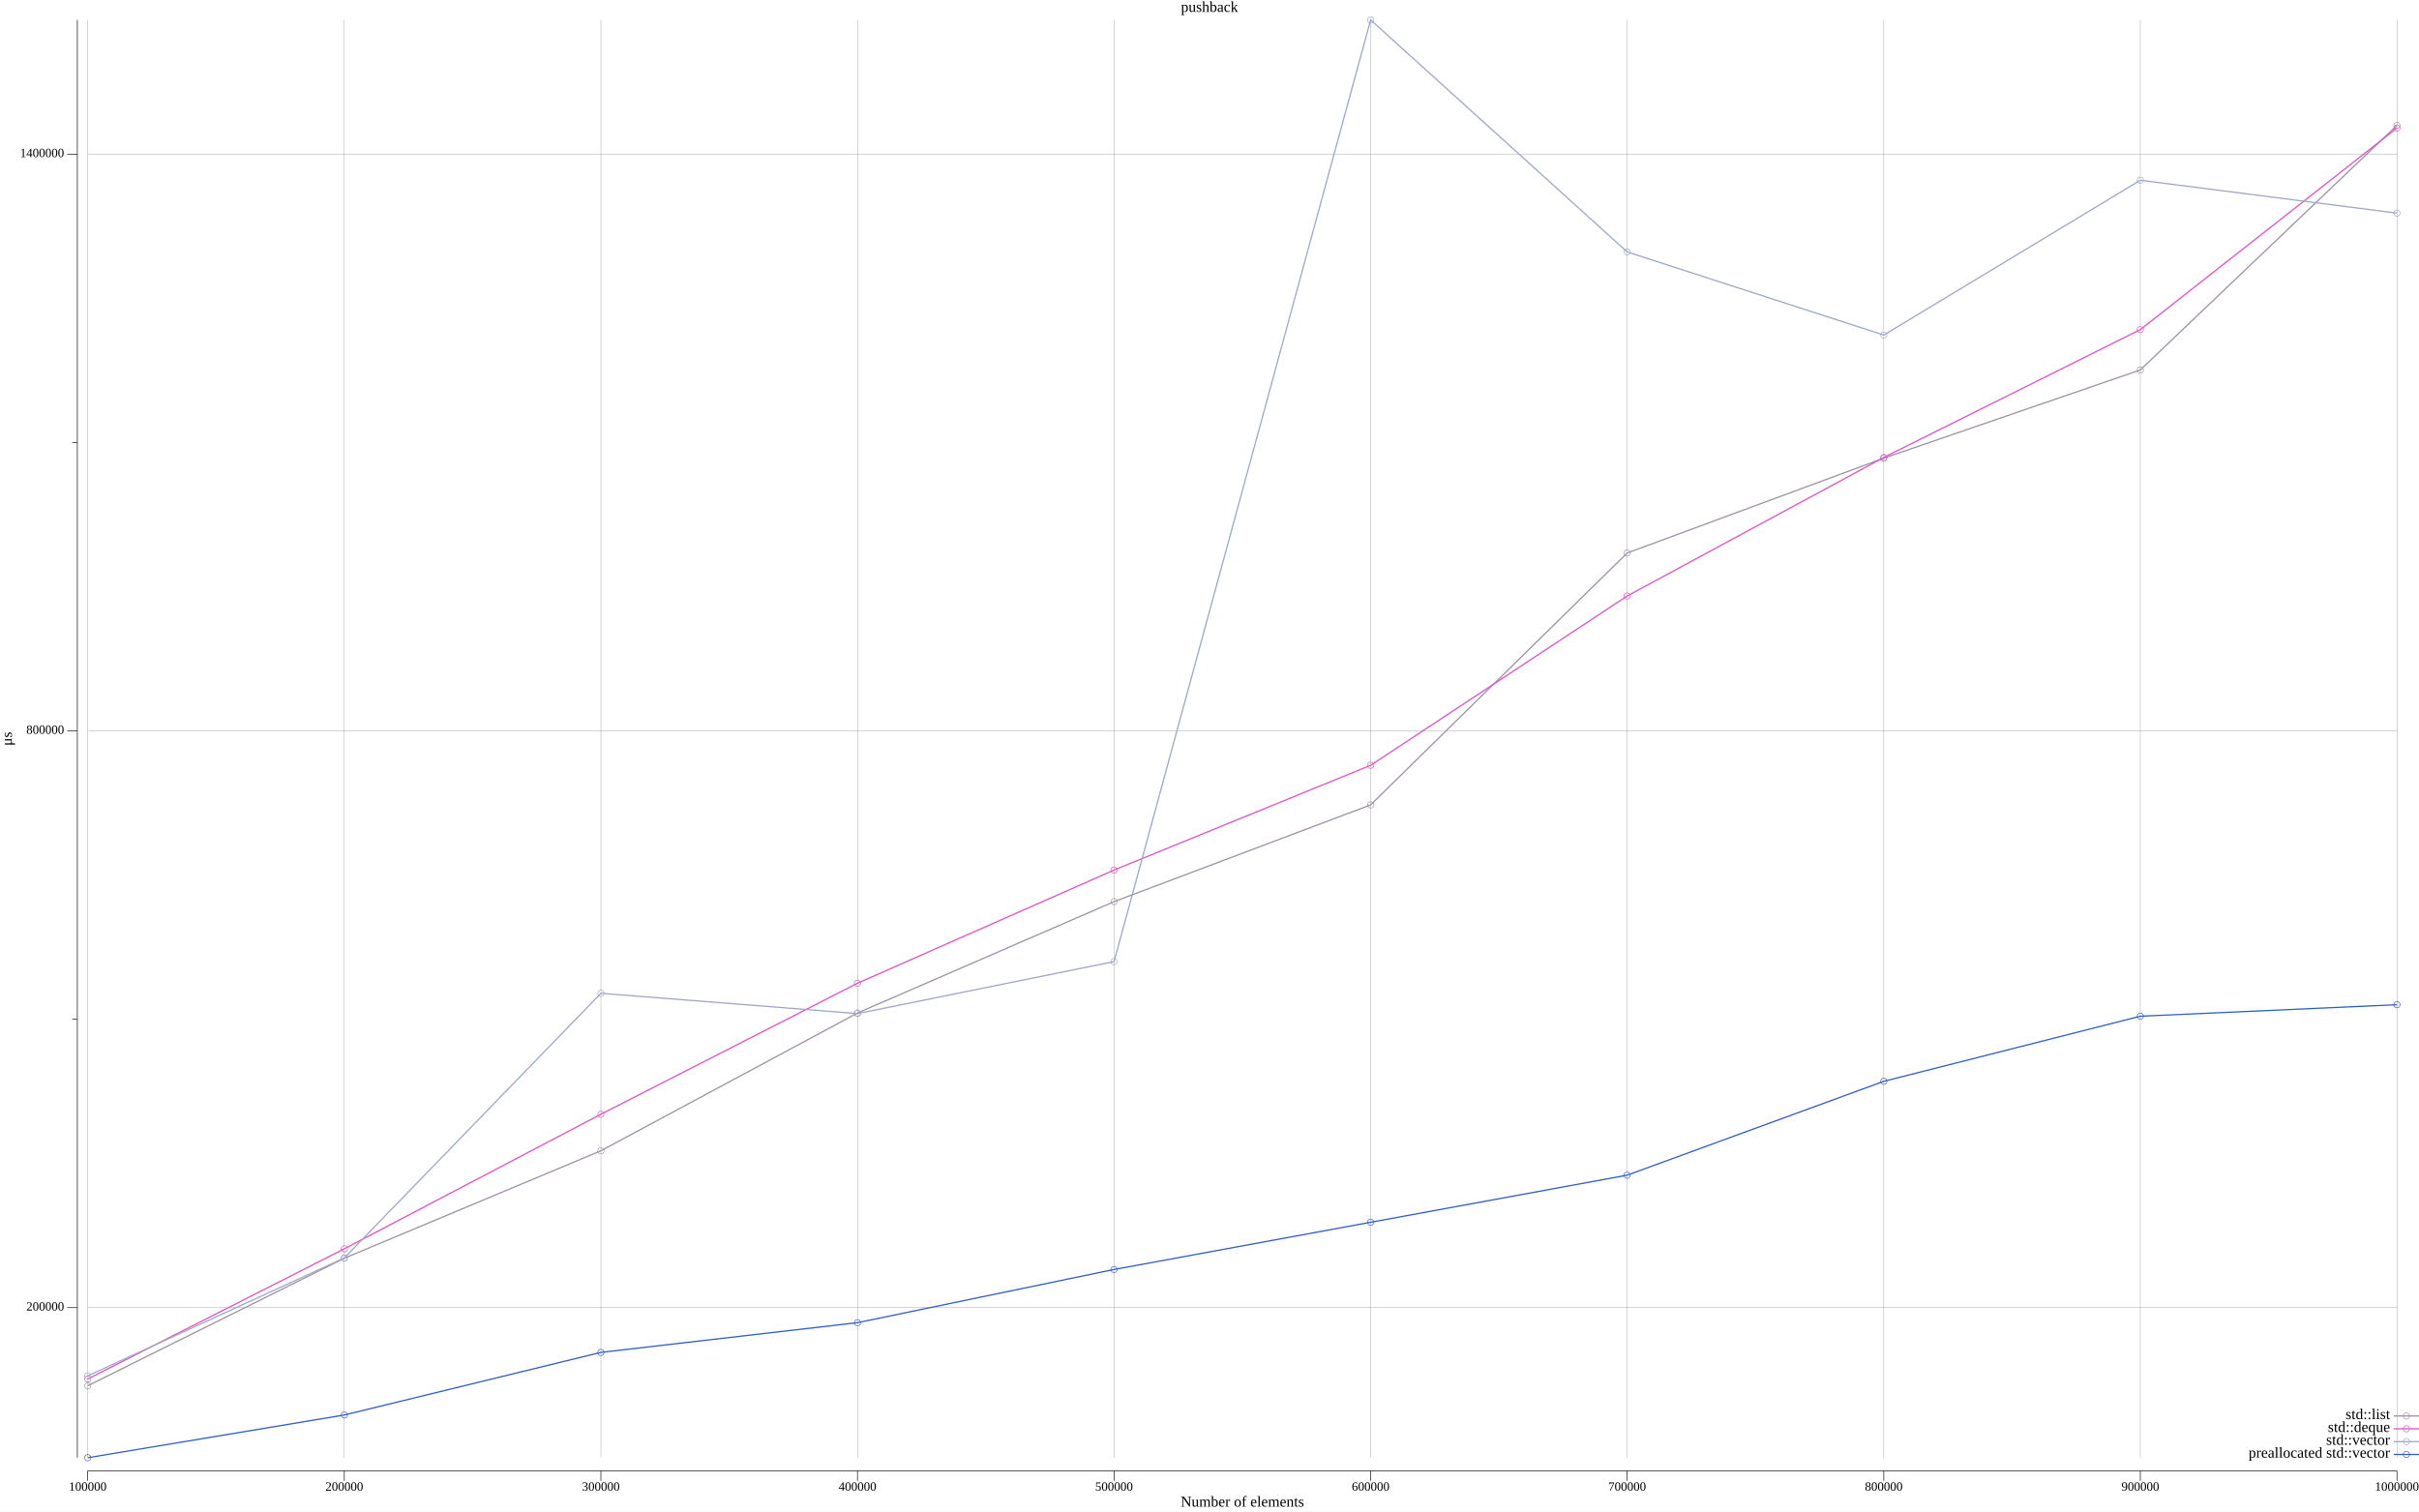
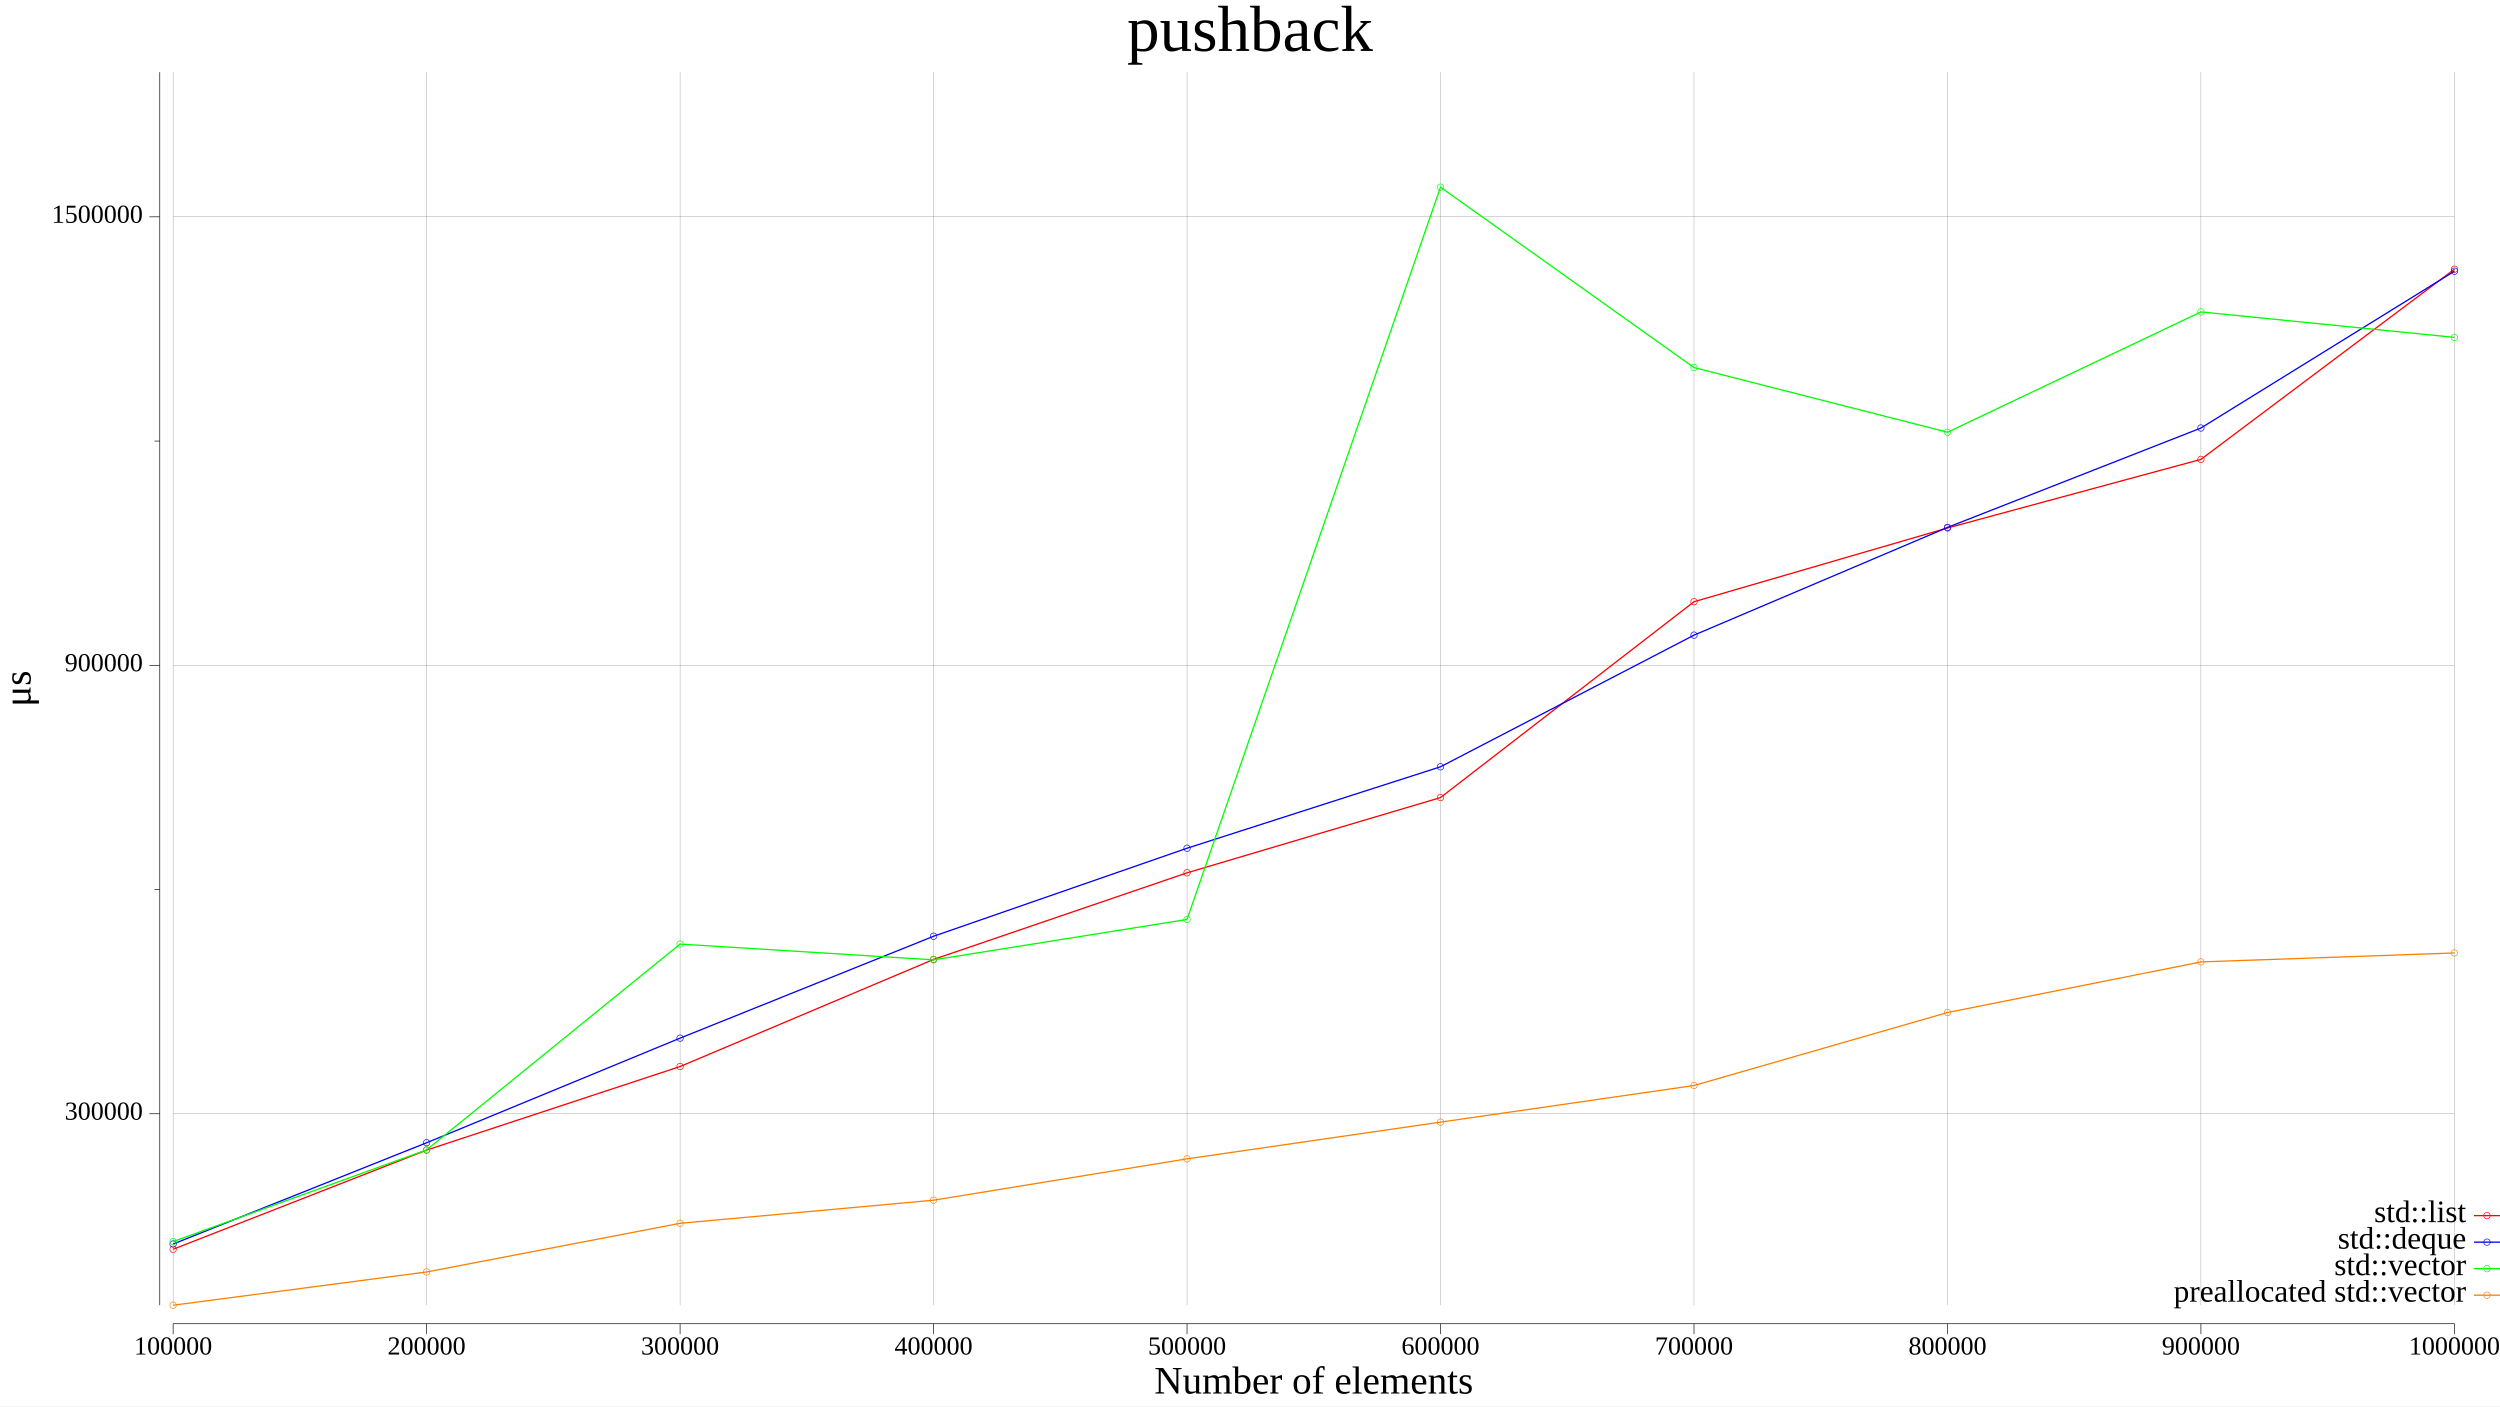
- <svg xmlns="http://www.w3.org/2000/svg" width="1920pt" height="1200pt" viewBox="0 0 1920 1200">
-   <g transform="scale(1, -1) translate(0, -1200)">
-     <path d="M0,0L1920,0L1920,1200L0,1200Z" style="fill:#FFFFFF" />
-     <text x="937.34" y="-1190.6" transform="scale(1, -1)" style="font-family:Liberation Serif;font-variant:normal;font-weight:normal;font-style:normal;font-size:12px">pushback</text>
-     <text x="937.08" y="-3.902" transform="scale(1, -1)" style="font-family:Liberation Serif;font-variant:normal;font-weight:normal;font-style:normal;font-size:12px">Number of elements</text>
-     <text x="54.635" y="-16.541" transform="scale(1, -1)" style="font-family:Liberation Serif;font-variant:normal;font-weight:normal;font-style:normal;font-size:10px">100000</text>
-     <text x="258.29" y="-16.541" transform="scale(1, -1)" style="font-family:Liberation Serif;font-variant:normal;font-weight:normal;font-style:normal;font-size:10px">200000</text>
-     <text x="461.94" y="-16.541" transform="scale(1, -1)" style="font-family:Liberation Serif;font-variant:normal;font-weight:normal;font-style:normal;font-size:10px">300000</text>
-     <text x="665.59" y="-16.541" transform="scale(1, -1)" style="font-family:Liberation Serif;font-variant:normal;font-weight:normal;font-style:normal;font-size:10px">400000</text>
-     <text x="869.24" y="-16.541" transform="scale(1, -1)" style="font-family:Liberation Serif;font-variant:normal;font-weight:normal;font-style:normal;font-size:10px">500000</text>
-     <text x="1072.9" y="-16.541" transform="scale(1, -1)" style="font-family:Liberation Serif;font-variant:normal;font-weight:normal;font-style:normal;font-size:10px">600000</text>
-     <text x="1276.5" y="-16.541" transform="scale(1, -1)" style="font-family:Liberation Serif;font-variant:normal;font-weight:normal;font-style:normal;font-size:10px">700000</text>
-     <text x="1480.2" y="-16.541" transform="scale(1, -1)" style="font-family:Liberation Serif;font-variant:normal;font-weight:normal;font-style:normal;font-size:10px">800000</text>
-     <text x="1683.8" y="-16.541" transform="scale(1, -1)" style="font-family:Liberation Serif;font-variant:normal;font-weight:normal;font-style:normal;font-size:10px">900000</text>
-     <text x="1885" y="-16.541" transform="scale(1, -1)" style="font-family:Liberation Serif;font-variant:normal;font-weight:normal;font-style:normal;font-size:10px">1000000</text>
-     <path d="M69.635,24.363L69.635,32.363" style="fill:none;stroke:#000000;stroke-width:0.5" />
-     <path d="M273.29,24.363L273.29,32.363" style="fill:none;stroke:#000000;stroke-width:0.5" />
-     <path d="M476.94,24.363L476.94,32.363" style="fill:none;stroke:#000000;stroke-width:0.5" />
-     <path d="M680.59,24.363L680.59,32.363" style="fill:none;stroke:#000000;stroke-width:0.5" />
-     <path d="M884.24,24.363L884.24,32.363" style="fill:none;stroke:#000000;stroke-width:0.5" />
-     <path d="M1087.9,24.363L1087.9,32.363" style="fill:none;stroke:#000000;stroke-width:0.5" />
-     <path d="M1291.5,24.363L1291.5,32.363" style="fill:none;stroke:#000000;stroke-width:0.5" />
-     <path d="M1495.2,24.363L1495.2,32.363" style="fill:none;stroke:#000000;stroke-width:0.5" />
-     <path d="M1698.8,24.363L1698.8,32.363" style="fill:none;stroke:#000000;stroke-width:0.5" />
-     <path d="M1902.5,24.363L1902.5,32.363" style="fill:none;stroke:#000000;stroke-width:0.5" />
-     <path d="M69.635,32.363L1902.5,32.363" style="fill:none;stroke:#000000;stroke-width:0.5" />
+ <svg xmlns="http://www.w3.org/2000/svg" width="1920pt" height="1080pt" viewBox="0 0 1920 1080">
+   <g transform="scale(1, -1) translate(0, -1080)">
+     <path d="M0,0L1920,0L1920,1080L0,1080Z" style="fill:#FFFFFF" />
+     <text x="865.58" y="-1040.9" transform="scale(1, -1)" style="font-family:Liberation Serif;font-variant:normal;font-weight:normal;font-style:normal;font-size:50px">pushback</text>
+     <text x="886.52" y="-9.756" transform="scale(1, -1)" style="font-family:Liberation Serif;font-variant:normal;font-weight:normal;font-style:normal;font-size:30px">Number of elements</text>
+     <text x="102.96" y="-39.727" transform="scale(1, -1)" style="font-family:Liberation Serif;font-variant:normal;font-weight:normal;font-style:normal;font-size:20px">100000</text>
+     <text x="297.63" y="-39.727" transform="scale(1, -1)" style="font-family:Liberation Serif;font-variant:normal;font-weight:normal;font-style:normal;font-size:20px">200000</text>
+     <text x="492.3" y="-39.727" transform="scale(1, -1)" style="font-family:Liberation Serif;font-variant:normal;font-weight:normal;font-style:normal;font-size:20px">300000</text>
+     <text x="686.97" y="-39.727" transform="scale(1, -1)" style="font-family:Liberation Serif;font-variant:normal;font-weight:normal;font-style:normal;font-size:20px">400000</text>
+     <text x="881.65" y="-39.727" transform="scale(1, -1)" style="font-family:Liberation Serif;font-variant:normal;font-weight:normal;font-style:normal;font-size:20px">500000</text>
+     <text x="1076.3" y="-39.727" transform="scale(1, -1)" style="font-family:Liberation Serif;font-variant:normal;font-weight:normal;font-style:normal;font-size:20px">600000</text>
+     <text x="1271" y="-39.727" transform="scale(1, -1)" style="font-family:Liberation Serif;font-variant:normal;font-weight:normal;font-style:normal;font-size:20px">700000</text>
+     <text x="1465.7" y="-39.727" transform="scale(1, -1)" style="font-family:Liberation Serif;font-variant:normal;font-weight:normal;font-style:normal;font-size:20px">800000</text>
+     <text x="1660.3" y="-39.727" transform="scale(1, -1)" style="font-family:Liberation Serif;font-variant:normal;font-weight:normal;font-style:normal;font-size:20px">900000</text>
+     <text x="1850" y="-39.727" transform="scale(1, -1)" style="font-family:Liberation Serif;font-variant:normal;font-weight:normal;font-style:normal;font-size:20px">1000000</text>
+     <path d="M132.96,55.371L132.96,63.371" style="fill:none;stroke:#000000;stroke-width:0.5" />
+     <path d="M327.63,55.371L327.63,63.371" style="fill:none;stroke:#000000;stroke-width:0.5" />
+     <path d="M522.3,55.371L522.3,63.371" style="fill:none;stroke:#000000;stroke-width:0.5" />
+     <path d="M716.97,55.371L716.97,63.371" style="fill:none;stroke:#000000;stroke-width:0.5" />
+     <path d="M911.65,55.371L911.65,63.371" style="fill:none;stroke:#000000;stroke-width:0.5" />
+     <path d="M1106.3,55.371L1106.3,63.371" style="fill:none;stroke:#000000;stroke-width:0.5" />
+     <path d="M1301,55.371L1301,63.371" style="fill:none;stroke:#000000;stroke-width:0.5" />
+     <path d="M1495.7,55.371L1495.7,63.371" style="fill:none;stroke:#000000;stroke-width:0.5" />
+     <path d="M1690.3,55.371L1690.3,63.371" style="fill:none;stroke:#000000;stroke-width:0.5" />
+     <path d="M1885,55.371L1885,63.371" style="fill:none;stroke:#000000;stroke-width:0.5" />
+     <path d="M132.96,63.371L1885,63.371" style="fill:none;stroke:#000000;stroke-width:0.5" />
    <g transform="rotate(90)">
-       <text x="607.91" y="9.387" transform="scale(1, -1)" style="font-family:Liberation Serif;font-variant:normal;font-weight:normal;font-style:normal;font-size:12px">μs</text>
+       <text x="537.24" y="23.467" transform="scale(1, -1)" style="font-family:Liberation Serif;font-variant:normal;font-weight:normal;font-style:normal;font-size:30px">μs</text>
    </g>
-     <text x="20.885" y="-159.56" transform="scale(1, -1)" style="font-family:Liberation Serif;font-variant:normal;font-weight:normal;font-style:normal;font-size:10px">200000</text>
-     <text x="20.885" y="-617.45" transform="scale(1, -1)" style="font-family:Liberation Serif;font-variant:normal;font-weight:normal;font-style:normal;font-size:10px">800000</text>
-     <text x="15.885" y="-1075.3" transform="scale(1, -1)" style="font-family:Liberation Serif;font-variant:normal;font-weight:normal;font-style:normal;font-size:10px">1400000</text>
-     <path d="M53.385,161.84L61.385,161.84" style="fill:none;stroke:#000000;stroke-width:0.5" />
-     <path d="M53.385,619.73L61.385,619.73" style="fill:none;stroke:#000000;stroke-width:0.5" />
-     <path d="M53.385,1077.6L61.385,1077.6" style="fill:none;stroke:#000000;stroke-width:0.5" />
-     <path d="M57.385,390.79L61.385,390.79" style="fill:none;stroke:#000000;stroke-width:0.5" />
-     <path d="M57.385,848.68L61.385,848.68" style="fill:none;stroke:#000000;stroke-width:0.5" />
-     <path d="M61.385,42.709L61.385,1184.2" style="fill:none;stroke:#000000;stroke-width:0.5" />
-     <path d="M69.635,42.709L69.635,1184.2" style="fill:none;stroke:#808080;stroke-width:0.25" />
-     <path d="M273.29,42.709L273.29,1184.2" style="fill:none;stroke:#808080;stroke-width:0.25" />
-     <path d="M476.94,42.709L476.94,1184.2" style="fill:none;stroke:#808080;stroke-width:0.25" />
-     <path d="M680.59,42.709L680.59,1184.2" style="fill:none;stroke:#808080;stroke-width:0.25" />
-     <path d="M884.24,42.709L884.24,1184.2" style="fill:none;stroke:#808080;stroke-width:0.25" />
-     <path d="M1087.9,42.709L1087.9,1184.2" style="fill:none;stroke:#808080;stroke-width:0.25" />
-     <path d="M1291.5,42.709L1291.5,1184.2" style="fill:none;stroke:#808080;stroke-width:0.25" />
-     <path d="M1495.2,42.709L1495.2,1184.2" style="fill:none;stroke:#808080;stroke-width:0.25" />
-     <path d="M1698.8,42.709L1698.8,1184.2" style="fill:none;stroke:#808080;stroke-width:0.25" />
-     <path d="M1902.5,42.709L1902.5,1184.2" style="fill:none;stroke:#808080;stroke-width:0.25" />
-     <path d="M69.635,161.84L1902.5,161.84" style="fill:none;stroke:#808080;stroke-width:0.25" />
-     <path d="M69.635,619.73L1902.5,619.73" style="fill:none;stroke:#808080;stroke-width:0.25" />
-     <path d="M69.635,1077.6L1902.5,1077.6" style="fill:none;stroke:#808080;stroke-width:0.25" />
-     <path d="M69.635,99.821L273.29,201.09L476.94,286.39L680.59,395.77L884.24,484.18L1087.9,561.01L1291.5,760.96L1495.2,836.27L1698.8,906.3L1902.5,1100.5" style="fill:none;stroke:#9F90A3" />
-     <path d="M72.135,99.821A2.5,2.5 0 1 1 67.135,99.821A2.5,2.5 0 1 1 72.135,99.821Z" style="fill:none;stroke:#9F90A3;stroke-width:0.5" />
-     <path d="M275.79,201.09A2.5,2.5 0 1 1 270.79,201.09A2.5,2.5 0 1 1 275.79,201.09Z" style="fill:none;stroke:#9F90A3;stroke-width:0.5" />
-     <path d="M479.44,286.39A2.5,2.5 0 1 1 474.44,286.39A2.5,2.5 0 1 1 479.44,286.39Z" style="fill:none;stroke:#9F90A3;stroke-width:0.5" />
-     <path d="M683.09,395.77A2.5,2.5 0 1 1 678.09,395.77A2.5,2.5 0 1 1 683.09,395.77Z" style="fill:none;stroke:#9F90A3;stroke-width:0.5" />
-     <path d="M886.74,484.18A2.5,2.5 0 1 1 881.74,484.18A2.5,2.5 0 1 1 886.74,484.18Z" style="fill:none;stroke:#9F90A3;stroke-width:0.5" />
-     <path d="M1090.4,561.01A2.5,2.5 0 1 1 1085.4,561.01A2.5,2.5 0 1 1 1090.4,561.01Z" style="fill:none;stroke:#9F90A3;stroke-width:0.5" />
-     <path d="M1294,760.96A2.5,2.5 0 1 1 1289,760.96A2.5,2.5 0 1 1 1294,760.96Z" style="fill:none;stroke:#9F90A3;stroke-width:0.5" />
-     <path d="M1497.7,836.27A2.5,2.5 0 1 1 1492.7,836.27A2.5,2.5 0 1 1 1497.7,836.27Z" style="fill:none;stroke:#9F90A3;stroke-width:0.5" />
-     <path d="M1701.3,906.3A2.5,2.5 0 1 1 1696.3,906.3A2.5,2.5 0 1 1 1701.3,906.3Z" style="fill:none;stroke:#9F90A3;stroke-width:0.5" />
-     <path d="M1905,1100.5A2.5,2.5 0 1 1 1900,1100.5A2.5,2.5 0 1 1 1905,1100.5Z" style="fill:none;stroke:#9F90A3;stroke-width:0.5" />
-     <path d="M69.635,105.2L273.29,208.58L476.94,315.39L680.59,419.4L884.24,509.28L1087.9,592.43L1291.5,726.84L1495.2,836.85L1698.8,938.32L1902.5,1098.4" style="fill:none;stroke:#E250C4" />
-     <path d="M72.135,105.2A2.5,2.5 0 1 1 67.135,105.2A2.5,2.5 0 1 1 72.135,105.2Z" style="fill:none;stroke:#E250C4;stroke-width:0.5" />
-     <path d="M275.79,208.58A2.5,2.5 0 1 1 270.79,208.58A2.5,2.5 0 1 1 275.79,208.58Z" style="fill:none;stroke:#E250C4;stroke-width:0.5" />
-     <path d="M479.44,315.39A2.5,2.5 0 1 1 474.44,315.39A2.5,2.5 0 1 1 479.44,315.39Z" style="fill:none;stroke:#E250C4;stroke-width:0.5" />
-     <path d="M683.09,419.4A2.5,2.5 0 1 1 678.09,419.4A2.5,2.5 0 1 1 683.09,419.4Z" style="fill:none;stroke:#E250C4;stroke-width:0.5" />
-     <path d="M886.74,509.28A2.5,2.5 0 1 1 881.74,509.28A2.5,2.5 0 1 1 886.74,509.28Z" style="fill:none;stroke:#E250C4;stroke-width:0.5" />
-     <path d="M1090.4,592.43A2.5,2.5 0 1 1 1085.4,592.43A2.5,2.5 0 1 1 1090.4,592.43Z" style="fill:none;stroke:#E250C4;stroke-width:0.5" />
-     <path d="M1294,726.84A2.5,2.5 0 1 1 1289,726.84A2.5,2.5 0 1 1 1294,726.84Z" style="fill:none;stroke:#E250C4;stroke-width:0.5" />
-     <path d="M1497.7,836.85A2.5,2.5 0 1 1 1492.7,836.85A2.5,2.5 0 1 1 1497.7,836.85Z" style="fill:none;stroke:#E250C4;stroke-width:0.5" />
-     <path d="M1701.3,938.32A2.5,2.5 0 1 1 1696.3,938.32A2.5,2.5 0 1 1 1701.3,938.32Z" style="fill:none;stroke:#E250C4;stroke-width:0.5" />
-     <path d="M1905,1098.4A2.5,2.5 0 1 1 1900,1098.4A2.5,2.5 0 1 1 1905,1098.4Z" style="fill:none;stroke:#E250C4;stroke-width:0.5" />
-     <path d="M69.635,107.7L273.29,201.31L476.94,411.41L680.59,395.3L884.24,436.59L1087.9,1184.2L1291.5,1000L1495.2,934L1698.8,1056.9L1902.5,1030.8" style="fill:none;stroke:#9DA7C6" />
-     <path d="M72.135,107.7A2.5,2.5 0 1 1 67.135,107.7A2.5,2.5 0 1 1 72.135,107.7Z" style="fill:none;stroke:#9DA7C6;stroke-width:0.5" />
-     <path d="M275.79,201.31A2.5,2.5 0 1 1 270.79,201.31A2.5,2.5 0 1 1 275.79,201.31Z" style="fill:none;stroke:#9DA7C6;stroke-width:0.5" />
-     <path d="M479.44,411.41A2.5,2.5 0 1 1 474.44,411.41A2.5,2.5 0 1 1 479.44,411.41Z" style="fill:none;stroke:#9DA7C6;stroke-width:0.5" />
-     <path d="M683.09,395.3A2.5,2.5 0 1 1 678.09,395.3A2.5,2.5 0 1 1 683.09,395.3Z" style="fill:none;stroke:#9DA7C6;stroke-width:0.5" />
-     <path d="M886.74,436.59A2.5,2.5 0 1 1 881.74,436.59A2.5,2.5 0 1 1 886.74,436.59Z" style="fill:none;stroke:#9DA7C6;stroke-width:0.5" />
-     <path d="M1090.4,1184.2A2.5,2.5 0 1 1 1085.4,1184.2A2.5,2.5 0 1 1 1090.4,1184.2Z" style="fill:none;stroke:#9DA7C6;stroke-width:0.5" />
-     <path d="M1294,1000A2.5,2.5 0 1 1 1289,1000A2.5,2.5 0 1 1 1294,1000Z" style="fill:none;stroke:#9DA7C6;stroke-width:0.5" />
-     <path d="M1497.7,934A2.5,2.5 0 1 1 1492.7,934A2.5,2.5 0 1 1 1497.7,934Z" style="fill:none;stroke:#9DA7C6;stroke-width:0.5" />
-     <path d="M1701.3,1056.9A2.5,2.5 0 1 1 1696.3,1056.9A2.5,2.5 0 1 1 1701.3,1056.9Z" style="fill:none;stroke:#9DA7C6;stroke-width:0.5" />
-     <path d="M1905,1030.8A2.5,2.5 0 1 1 1900,1030.8A2.5,2.5 0 1 1 1905,1030.8Z" style="fill:none;stroke:#9DA7C6;stroke-width:0.5" />
-     <path d="M69.635,42.709L273.29,76.639L476.94,126.34L680.59,149.93L884.24,192.16L1087.9,229.64L1291.5,267.02L1495.2,341.54L1698.8,393.22L1902.5,402.36" style="fill:none;stroke:#305DC5" />
-     <path d="M72.135,42.709A2.5,2.5 0 1 1 67.135,42.709A2.5,2.5 0 1 1 72.135,42.709Z" style="fill:none;stroke:#305DC5;stroke-width:0.5" />
-     <path d="M275.79,76.639A2.5,2.5 0 1 1 270.79,76.639A2.5,2.5 0 1 1 275.79,76.639Z" style="fill:none;stroke:#305DC5;stroke-width:0.5" />
-     <path d="M479.44,126.34A2.5,2.5 0 1 1 474.44,126.34A2.5,2.5 0 1 1 479.44,126.34Z" style="fill:none;stroke:#305DC5;stroke-width:0.5" />
-     <path d="M683.09,149.93A2.5,2.5 0 1 1 678.09,149.93A2.5,2.5 0 1 1 683.09,149.93Z" style="fill:none;stroke:#305DC5;stroke-width:0.5" />
-     <path d="M886.74,192.16A2.5,2.5 0 1 1 881.74,192.16A2.5,2.5 0 1 1 886.74,192.16Z" style="fill:none;stroke:#305DC5;stroke-width:0.5" />
-     <path d="M1090.4,229.64A2.5,2.5 0 1 1 1085.4,229.64A2.5,2.5 0 1 1 1090.4,229.64Z" style="fill:none;stroke:#305DC5;stroke-width:0.5" />
-     <path d="M1294,267.02A2.5,2.5 0 1 1 1289,267.02A2.5,2.5 0 1 1 1294,267.02Z" style="fill:none;stroke:#305DC5;stroke-width:0.5" />
-     <path d="M1497.7,341.54A2.5,2.5 0 1 1 1492.7,341.54A2.5,2.5 0 1 1 1497.7,341.54Z" style="fill:none;stroke:#305DC5;stroke-width:0.5" />
-     <path d="M1701.3,393.22A2.5,2.5 0 1 1 1696.3,393.22A2.5,2.5 0 1 1 1701.3,393.22Z" style="fill:none;stroke:#305DC5;stroke-width:0.5" />
-     <path d="M1905,402.36A2.5,2.5 0 1 1 1900,402.36A2.5,2.5 0 1 1 1905,402.36Z" style="fill:none;stroke:#305DC5;stroke-width:0.5" />
-     <path d="M1900,75.852L1920,75.852" style="fill:none;stroke:#9F90A3" />
-     <path d="M1912.5,75.852A2.5,2.5 0 1 1 1907.5,75.852A2.5,2.5 0 1 1 1912.5,75.852Z" style="fill:none;stroke:#9F90A3;stroke-width:0.5" />
-     <text x="1861.7" y="-73.364" transform="scale(1, -1)" style="font-family:Liberation Serif;font-variant:normal;font-weight:normal;font-style:normal;font-size:12px">std::list</text>
-     <path d="M1900,65.668L1920,65.668" style="fill:none;stroke:#E250C4" />
-     <path d="M1912.5,65.668A2.5,2.5 0 1 1 1907.5,65.668A2.5,2.5 0 1 1 1912.5,65.668Z" style="fill:none;stroke:#E250C4;stroke-width:0.5" />
-     <text x="1847.7" y="-63.181" transform="scale(1, -1)" style="font-family:Liberation Serif;font-variant:normal;font-weight:normal;font-style:normal;font-size:12px">std::deque</text>
-     <path d="M1900,55.484L1920,55.484" style="fill:none;stroke:#9DA7C6" />
-     <path d="M1912.5,55.484A2.5,2.5 0 1 1 1907.5,55.484A2.5,2.5 0 1 1 1912.5,55.484Z" style="fill:none;stroke:#9DA7C6;stroke-width:0.5" />
-     <text x="1846.3" y="-52.997" transform="scale(1, -1)" style="font-family:Liberation Serif;font-variant:normal;font-weight:normal;font-style:normal;font-size:12px">std::vector</text>
-     <path d="M1900,45.301L1920,45.301" style="fill:none;stroke:#305DC5" />
-     <path d="M1912.5,45.301A2.5,2.5 0 1 1 1907.5,45.301A2.5,2.5 0 1 1 1912.5,45.301Z" style="fill:none;stroke:#305DC5;stroke-width:0.5" />
-     <text x="1784.7" y="-42.813" transform="scale(1, -1)" style="font-family:Liberation Serif;font-variant:normal;font-weight:normal;font-style:normal;font-size:12px">preallocated std::vector</text>
+     <text x="49.712" y="-220.06" transform="scale(1, -1)" style="font-family:Liberation Serif;font-variant:normal;font-weight:normal;font-style:normal;font-size:20px">300000</text>
+     <text x="49.712" y="-564.48" transform="scale(1, -1)" style="font-family:Liberation Serif;font-variant:normal;font-weight:normal;font-style:normal;font-size:20px">900000</text>
+     <text x="39.712" y="-908.9" transform="scale(1, -1)" style="font-family:Liberation Serif;font-variant:normal;font-weight:normal;font-style:normal;font-size:20px">1500000</text>
+     <path d="M114.71,224.63L122.71,224.63" style="fill:none;stroke:#000000;stroke-width:0.5" />
+     <path d="M114.71,569.05L122.71,569.05" style="fill:none;stroke:#000000;stroke-width:0.5" />
+     <path d="M114.71,913.47L122.71,913.47" style="fill:none;stroke:#000000;stroke-width:0.5" />
+     <path d="M118.71,396.84L122.71,396.84" style="fill:none;stroke:#000000;stroke-width:0.5" />
+     <path d="M118.71,741.26L122.71,741.26" style="fill:none;stroke:#000000;stroke-width:0.5" />
+     <path d="M122.71,77.61L122.71,1024.6" style="fill:none;stroke:#000000;stroke-width:0.5" />
+     <path d="M132.96,77.61L132.96,1024.6" style="fill:none;stroke:#808080;stroke-width:0.25" />
+     <path d="M327.63,77.61L327.63,1024.6" style="fill:none;stroke:#808080;stroke-width:0.25" />
+     <path d="M522.3,77.61L522.3,1024.6" style="fill:none;stroke:#808080;stroke-width:0.25" />
+     <path d="M716.97,77.61L716.97,1024.6" style="fill:none;stroke:#808080;stroke-width:0.25" />
+     <path d="M911.65,77.61L911.65,1024.6" style="fill:none;stroke:#808080;stroke-width:0.25" />
+     <path d="M1106.3,77.61L1106.3,1024.6" style="fill:none;stroke:#808080;stroke-width:0.25" />
+     <path d="M1301,77.61L1301,1024.6" style="fill:none;stroke:#808080;stroke-width:0.25" />
+     <path d="M1495.7,77.61L1495.7,1024.6" style="fill:none;stroke:#808080;stroke-width:0.25" />
+     <path d="M1690.3,77.61L1690.3,1024.6" style="fill:none;stroke:#808080;stroke-width:0.25" />
+     <path d="M1885,77.61L1885,1024.6" style="fill:none;stroke:#808080;stroke-width:0.25" />
+     <path d="M132.96,224.63L1885,224.63" style="fill:none;stroke:#808080;stroke-width:0.25" />
+     <path d="M132.96,569.05L1885,569.05" style="fill:none;stroke:#808080;stroke-width:0.25" />
+     <path d="M132.96,913.47L1885,913.47" style="fill:none;stroke:#808080;stroke-width:0.25" />
+     <path d="M132.96,120.57L327.63,196.74L522.3,260.91L716.97,343.18L911.65,409.68L1106.3,467.47L1301,617.88L1495.7,674.52L1690.3,727.2L1885,873.25" style="fill:none;stroke:#FF0000" />
+     <path d="M135.46,120.57A2.5,2.5 0 1 1 130.46,120.57A2.5,2.5 0 1 1 135.46,120.57Z" style="fill:none;stroke:#FF0000;stroke-width:0.5" />
+     <path d="M330.13,196.74A2.5,2.5 0 1 1 325.13,196.74A2.5,2.5 0 1 1 330.13,196.74Z" style="fill:none;stroke:#FF0000;stroke-width:0.5" />
+     <path d="M524.8,260.91A2.5,2.5 0 1 1 519.8,260.91A2.5,2.5 0 1 1 524.8,260.91Z" style="fill:none;stroke:#FF0000;stroke-width:0.5" />
+     <path d="M719.47,343.18A2.5,2.5 0 1 1 714.47,343.18A2.5,2.5 0 1 1 719.47,343.18Z" style="fill:none;stroke:#FF0000;stroke-width:0.5" />
+     <path d="M914.15,409.68A2.5,2.5 0 1 1 909.15,409.68A2.5,2.5 0 1 1 914.15,409.68Z" style="fill:none;stroke:#FF0000;stroke-width:0.5" />
+     <path d="M1108.8,467.47A2.5,2.5 0 1 1 1103.8,467.47A2.5,2.5 0 1 1 1108.8,467.47Z" style="fill:none;stroke:#FF0000;stroke-width:0.5" />
+     <path d="M1303.5,617.88A2.5,2.5 0 1 1 1298.5,617.88A2.5,2.5 0 1 1 1303.5,617.88Z" style="fill:none;stroke:#FF0000;stroke-width:0.5" />
+     <path d="M1498.2,674.52A2.5,2.5 0 1 1 1493.2,674.52A2.5,2.5 0 1 1 1498.2,674.52Z" style="fill:none;stroke:#FF0000;stroke-width:0.5" />
+     <path d="M1692.8,727.2A2.5,2.5 0 1 1 1687.8,727.2A2.5,2.5 0 1 1 1692.8,727.2Z" style="fill:none;stroke:#FF0000;stroke-width:0.5" />
+     <path d="M1887.5,873.25A2.5,2.5 0 1 1 1882.5,873.25A2.5,2.5 0 1 1 1887.5,873.25Z" style="fill:none;stroke:#FF0000;stroke-width:0.5" />
+     <path d="M132.96,124.61L327.63,202.38L522.3,282.72L716.97,360.96L911.65,428.57L1106.3,491.11L1301,592.22L1495.7,674.96L1690.3,751.28L1885,871.73" style="fill:none;stroke:#0000FF" />
+     <path d="M135.46,124.61A2.5,2.5 0 1 1 130.46,124.61A2.5,2.5 0 1 1 135.46,124.61Z" style="fill:none;stroke:#0000FF;stroke-width:0.5" />
+     <path d="M330.13,202.38A2.5,2.5 0 1 1 325.13,202.38A2.5,2.5 0 1 1 330.13,202.38Z" style="fill:none;stroke:#0000FF;stroke-width:0.5" />
+     <path d="M524.8,282.72A2.5,2.5 0 1 1 519.8,282.72A2.5,2.5 0 1 1 524.8,282.72Z" style="fill:none;stroke:#0000FF;stroke-width:0.5" />
+     <path d="M719.47,360.96A2.5,2.5 0 1 1 714.47,360.96A2.5,2.5 0 1 1 719.47,360.96Z" style="fill:none;stroke:#0000FF;stroke-width:0.5" />
+     <path d="M914.15,428.57A2.5,2.5 0 1 1 909.15,428.57A2.5,2.5 0 1 1 914.15,428.57Z" style="fill:none;stroke:#0000FF;stroke-width:0.5" />
+     <path d="M1108.8,491.11A2.5,2.5 0 1 1 1103.8,491.11A2.5,2.5 0 1 1 1108.8,491.11Z" style="fill:none;stroke:#0000FF;stroke-width:0.5" />
+     <path d="M1303.5,592.22A2.5,2.5 0 1 1 1298.5,592.22A2.5,2.5 0 1 1 1303.5,592.22Z" style="fill:none;stroke:#0000FF;stroke-width:0.5" />
+     <path d="M1498.2,674.96A2.5,2.5 0 1 1 1493.2,674.96A2.5,2.5 0 1 1 1498.2,674.96Z" style="fill:none;stroke:#0000FF;stroke-width:0.5" />
+     <path d="M1692.8,751.28A2.5,2.5 0 1 1 1687.8,751.28A2.5,2.5 0 1 1 1692.8,751.28Z" style="fill:none;stroke:#0000FF;stroke-width:0.5" />
+     <path d="M1887.5,871.73A2.5,2.5 0 1 1 1882.5,871.73A2.5,2.5 0 1 1 1887.5,871.73Z" style="fill:none;stroke:#0000FF;stroke-width:0.5" />
+     <path d="M132.96,126.5L327.63,196.91L522.3,354.95L716.97,342.83L911.65,373.88L1106.3,936.25L1301,797.71L1495.7,748.04L1690.3,840.45L1885,820.88" style="fill:none;stroke:#00FF00" />
+     <path d="M135.46,126.5A2.5,2.5 0 1 1 130.46,126.5A2.5,2.5 0 1 1 135.46,126.5Z" style="fill:none;stroke:#00FF00;stroke-width:0.5" />
+     <path d="M330.13,196.91A2.5,2.5 0 1 1 325.13,196.91A2.5,2.5 0 1 1 330.13,196.91Z" style="fill:none;stroke:#00FF00;stroke-width:0.5" />
+     <path d="M524.8,354.95A2.5,2.5 0 1 1 519.8,354.95A2.5,2.5 0 1 1 524.8,354.95Z" style="fill:none;stroke:#00FF00;stroke-width:0.5" />
+     <path d="M719.47,342.83A2.5,2.5 0 1 1 714.47,342.83A2.5,2.5 0 1 1 719.47,342.83Z" style="fill:none;stroke:#00FF00;stroke-width:0.5" />
+     <path d="M914.15,373.88A2.5,2.5 0 1 1 909.15,373.88A2.5,2.5 0 1 1 914.15,373.88Z" style="fill:none;stroke:#00FF00;stroke-width:0.5" />
+     <path d="M1108.8,936.25A2.5,2.5 0 1 1 1103.8,936.25A2.5,2.5 0 1 1 1108.8,936.25Z" style="fill:none;stroke:#00FF00;stroke-width:0.5" />
+     <path d="M1303.5,797.71A2.5,2.5 0 1 1 1298.5,797.71A2.5,2.5 0 1 1 1303.5,797.71Z" style="fill:none;stroke:#00FF00;stroke-width:0.5" />
+     <path d="M1498.2,748.04A2.5,2.5 0 1 1 1493.2,748.04A2.5,2.5 0 1 1 1498.2,748.04Z" style="fill:none;stroke:#00FF00;stroke-width:0.5" />
+     <path d="M1692.8,840.45A2.5,2.5 0 1 1 1687.8,840.45A2.5,2.5 0 1 1 1692.8,840.45Z" style="fill:none;stroke:#00FF00;stroke-width:0.5" />
+     <path d="M1887.5,820.88A2.5,2.5 0 1 1 1882.5,820.88A2.5,2.5 0 1 1 1887.5,820.88Z" style="fill:none;stroke:#00FF00;stroke-width:0.5" />
+     <path d="M132.96,77.61L327.63,103.13L522.3,140.51L716.97,158.26L911.65,190.03L1106.3,218.22L1301,246.34L1495.7,302.39L1690.3,341.26L1885,348.14" style="fill:none;stroke:#FF8000" />
+     <path d="M135.46,77.61A2.5,2.5 0 1 1 130.46,77.61A2.5,2.5 0 1 1 135.46,77.61Z" style="fill:none;stroke:#FF8000;stroke-width:0.5" />
+     <path d="M330.13,103.13A2.5,2.5 0 1 1 325.13,103.13A2.5,2.5 0 1 1 330.13,103.13Z" style="fill:none;stroke:#FF8000;stroke-width:0.5" />
+     <path d="M524.8,140.51A2.5,2.5 0 1 1 519.8,140.51A2.5,2.5 0 1 1 524.8,140.51Z" style="fill:none;stroke:#FF8000;stroke-width:0.5" />
+     <path d="M719.47,158.26A2.5,2.5 0 1 1 714.47,158.26A2.5,2.5 0 1 1 719.47,158.26Z" style="fill:none;stroke:#FF8000;stroke-width:0.5" />
+     <path d="M914.15,190.03A2.5,2.5 0 1 1 909.15,190.03A2.5,2.5 0 1 1 914.15,190.03Z" style="fill:none;stroke:#FF8000;stroke-width:0.5" />
+     <path d="M1108.8,218.22A2.5,2.5 0 1 1 1103.8,218.22A2.5,2.5 0 1 1 1108.8,218.22Z" style="fill:none;stroke:#FF8000;stroke-width:0.5" />
+     <path d="M1303.5,246.34A2.5,2.5 0 1 1 1298.5,246.34A2.5,2.5 0 1 1 1303.5,246.34Z" style="fill:none;stroke:#FF8000;stroke-width:0.5" />
+     <path d="M1498.2,302.39A2.5,2.5 0 1 1 1493.2,302.39A2.5,2.5 0 1 1 1498.2,302.39Z" style="fill:none;stroke:#FF8000;stroke-width:0.5" />
+     <path d="M1692.8,341.26A2.5,2.5 0 1 1 1687.8,341.26A2.5,2.5 0 1 1 1692.8,341.26Z" style="fill:none;stroke:#FF8000;stroke-width:0.5" />
+     <path d="M1887.5,348.14A2.5,2.5 0 1 1 1882.5,348.14A2.5,2.5 0 1 1 1887.5,348.14Z" style="fill:none;stroke:#FF8000;stroke-width:0.5" />
+     <path d="M1900,146.4L1920,146.4" style="fill:none;stroke:#FF0000" />
+     <path d="M1912.5,146.4A2.5,2.5 0 1 1 1907.5,146.4A2.5,2.5 0 1 1 1912.5,146.4Z" style="fill:none;stroke:#FF0000;stroke-width:0.5" />
+     <text x="1823.3" y="-141.42" transform="scale(1, -1)" style="font-family:Liberation Serif;font-variant:normal;font-weight:normal;font-style:normal;font-size:24px">std::list</text>
+     <path d="M1900,126.03L1920,126.03" style="fill:none;stroke:#0000FF" />
+     <path d="M1912.5,126.03A2.5,2.5 0 1 1 1907.5,126.03A2.5,2.5 0 1 1 1912.5,126.03Z" style="fill:none;stroke:#0000FF;stroke-width:0.5" />
+     <text x="1795.4" y="-121.05" transform="scale(1, -1)" style="font-family:Liberation Serif;font-variant:normal;font-weight:normal;font-style:normal;font-size:24px">std::deque</text>
+     <path d="M1900,105.66L1920,105.66" style="fill:none;stroke:#00FF00" />
+     <path d="M1912.5,105.66A2.5,2.5 0 1 1 1907.5,105.66A2.5,2.5 0 1 1 1912.5,105.66Z" style="fill:none;stroke:#00FF00;stroke-width:0.5" />
+     <text x="1792.7" y="-100.69" transform="scale(1, -1)" style="font-family:Liberation Serif;font-variant:normal;font-weight:normal;font-style:normal;font-size:24px">std::vector</text>
+     <path d="M1900,85.294L1920,85.294" style="fill:none;stroke:#FF8000" />
+     <path d="M1912.5,85.294A2.5,2.5 0 1 1 1907.5,85.294A2.5,2.5 0 1 1 1912.5,85.294Z" style="fill:none;stroke:#FF8000;stroke-width:0.5" />
+     <text x="1669.4" y="-80.319" transform="scale(1, -1)" style="font-family:Liberation Serif;font-variant:normal;font-weight:normal;font-style:normal;font-size:24px">preallocated std::vector</text>
  </g>
</svg>
